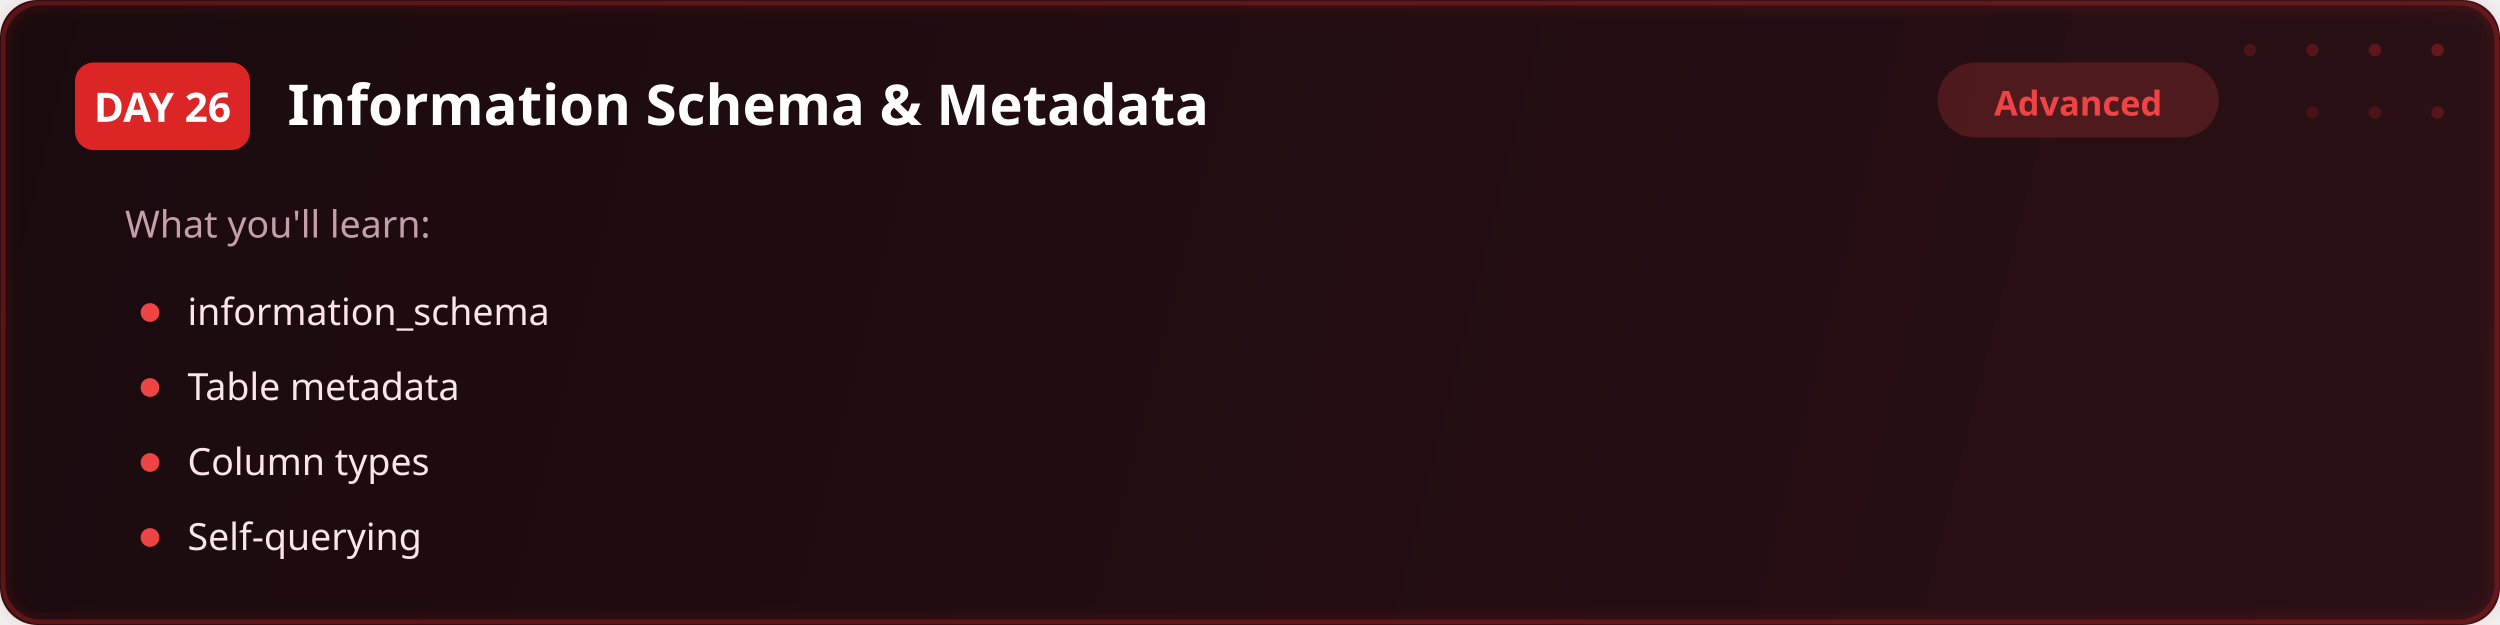
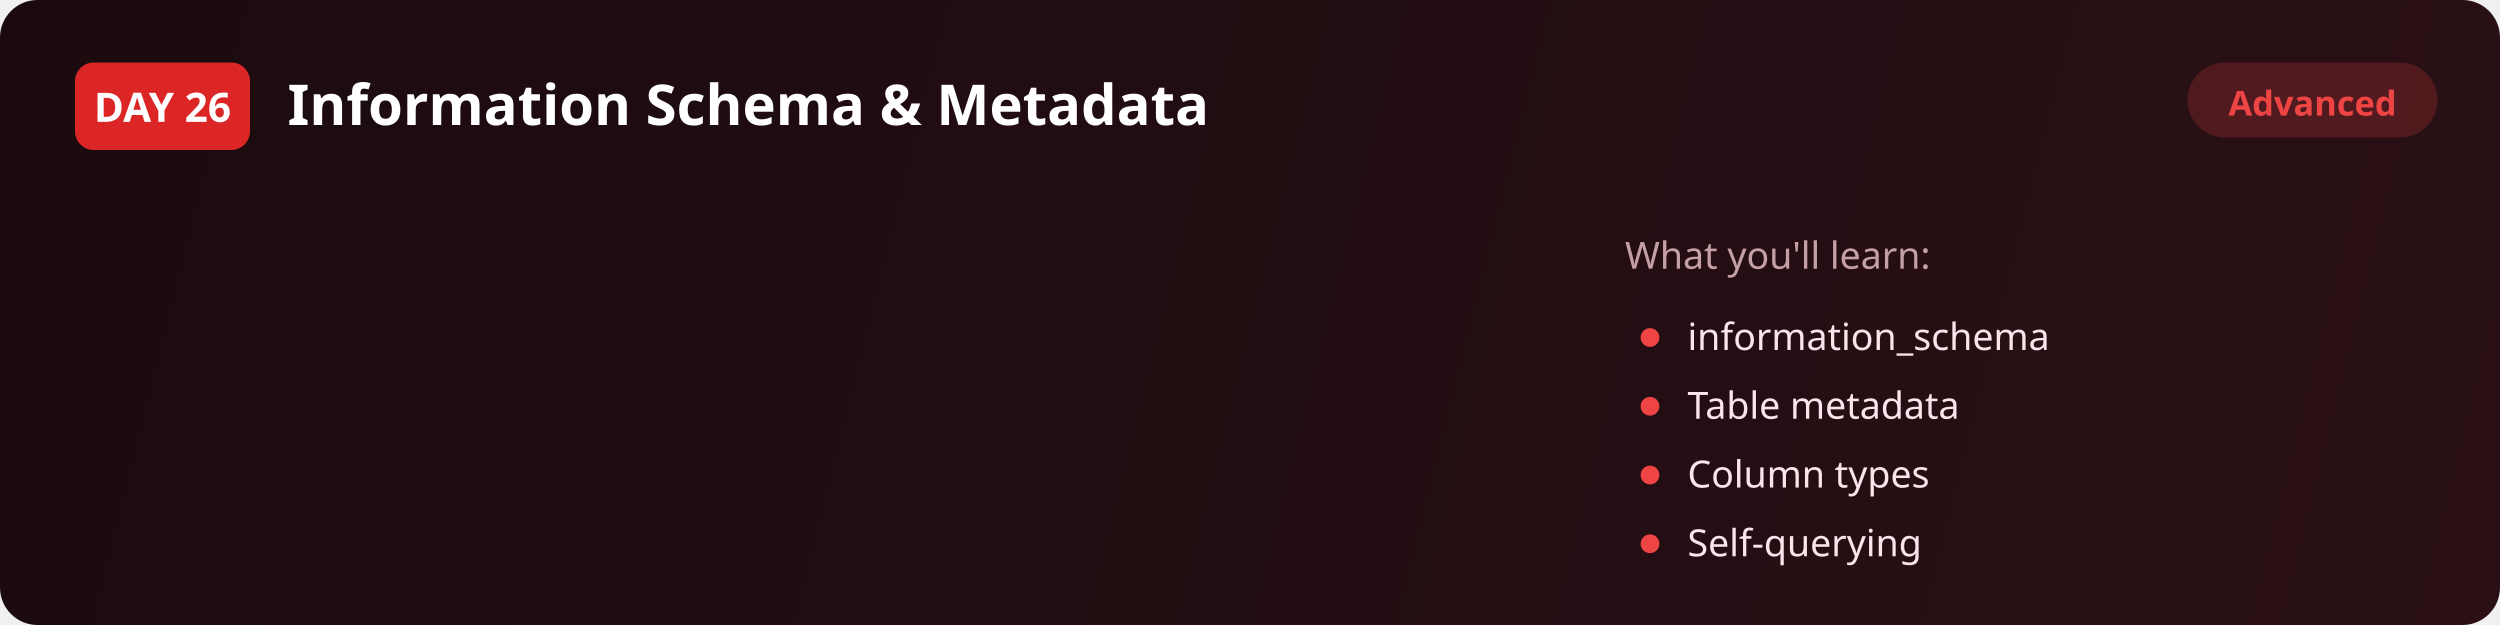
<svg xmlns="http://www.w3.org/2000/svg" viewBox="0 0 800 200" fill="none">
  <defs>
    <linearGradient id="bg" x1="0" y1="0" x2="800" y2="200" gradientUnits="userSpaceOnUse">
      <stop offset="0%" stop-color="#1a0a0e" />
      <stop offset="100%" stop-color="#2a1015" />
    </linearGradient>
-     <filter id="glow">
-       <feGaussianBlur stdDeviation="2" result="blur" />
-       <feMerge>
-         <feMergeNode in="blur" />
-         <feMergeNode in="SourceGraphic" />
-       </feMerge>
-     </filter>
  </defs>
  <rect width="800" height="200" rx="12" fill="url(#bg)" />
-   <rect x="1" y="1" width="798" height="198" rx="12" fill="none" stroke="#dc2626" stroke-width="1.5" opacity="0.35" filter="url(#glow)" />
-   <circle cx="720" cy="16" r="2" fill="#dc2626" opacity="0.2" />
-   <circle cx="740" cy="16" r="2" fill="#dc2626" opacity="0.25" />
-   <circle cx="760" cy="16" r="2" fill="#dc2626" opacity="0.3" />
-   <circle cx="780" cy="16" r="2" fill="#dc2626" opacity="0.35" />
-   <circle cx="740" cy="36" r="2" fill="#dc2626" opacity="0.15" />
-   <circle cx="760" cy="36" r="2" fill="#dc2626" opacity="0.2" />
-   <circle cx="780" cy="36" r="2" fill="#dc2626" opacity="0.25" />
  <rect x="24" y="20" width="56" height="28" rx="6" fill="#dc2626" />
  <text x="52" y="39" font-family="Segoe UI, system-ui, sans-serif" font-size="13" font-weight="700" fill="#ffffff" text-anchor="middle">DAY 26</text>
  <text x="92" y="40" font-family="Segoe UI, system-ui, sans-serif" font-size="18" font-weight="700" fill="#ffffff">Information Schema &amp; Metadata</text>
-   <rect x="620" y="20" width="90" height="24" rx="12" fill="#ef4444" opacity="0.2" />
-   <text x="665" y="37" font-family="Segoe UI, system-ui, sans-serif" font-size="11" font-weight="600" fill="#ef4444" text-anchor="middle">Advanced</text>
-   <text x="40" y="76" font-family="Segoe UI, system-ui, sans-serif" font-size="12" fill="#c4a0a6">What you'll learn:</text>
-   <circle cx="48" cy="100" r="3" fill="#ef4444" />
-   <text x="60" y="104" font-family="Segoe UI, system-ui, sans-serif" font-size="12" fill="#fce4ec">information_schema</text>
-   <circle cx="48" cy="124" r="3" fill="#ef4444" />
-   <text x="60" y="128" font-family="Segoe UI, system-ui, sans-serif" font-size="12" fill="#fce4ec">Table metadata</text>
-   <circle cx="48" cy="148" r="3" fill="#ef4444" />
-   <text x="60" y="152" font-family="Segoe UI, system-ui, sans-serif" font-size="12" fill="#fce4ec">Column types</text>
-   <circle cx="48" cy="172" r="3" fill="#ef4444" />
-   <text x="60" y="176" font-family="Segoe UI, system-ui, sans-serif" font-size="12" fill="#fce4ec">Self-querying</text>
+   <text x="520" y="86" font-family="Segoe UI, system-ui, sans-serif" font-size="12" fill="#c4a0a6">What you'll learn:</text>
+   <circle cx="528" cy="108" r="3" fill="#ef4444" />
+   <text x="540" y="112" font-family="Segoe UI, system-ui, sans-serif" font-size="12" fill="#fce4ec">information_schema</text>
+   <circle cx="528" cy="130" r="3" fill="#ef4444" />
+   <text x="540" y="134" font-family="Segoe UI, system-ui, sans-serif" font-size="12" fill="#fce4ec">Table metadata</text>
+   <circle cx="528" cy="152" r="3" fill="#ef4444" />
+   <text x="540" y="156" font-family="Segoe UI, system-ui, sans-serif" font-size="12" fill="#fce4ec">Column types</text>
+   <circle cx="528" cy="174" r="3" fill="#ef4444" />
+   <text x="540" y="178" font-family="Segoe UI, system-ui, sans-serif" font-size="12" fill="#fce4ec">Self-querying</text>
+   <rect x="700" y="20" width="80" height="24" rx="12" fill="#ef4444" opacity="0.2" />
+   <text x="740" y="37" font-family="Segoe UI, system-ui, sans-serif" font-size="11" font-weight="600" fill="#ef4444" text-anchor="middle">Advanced</text>
</svg>
